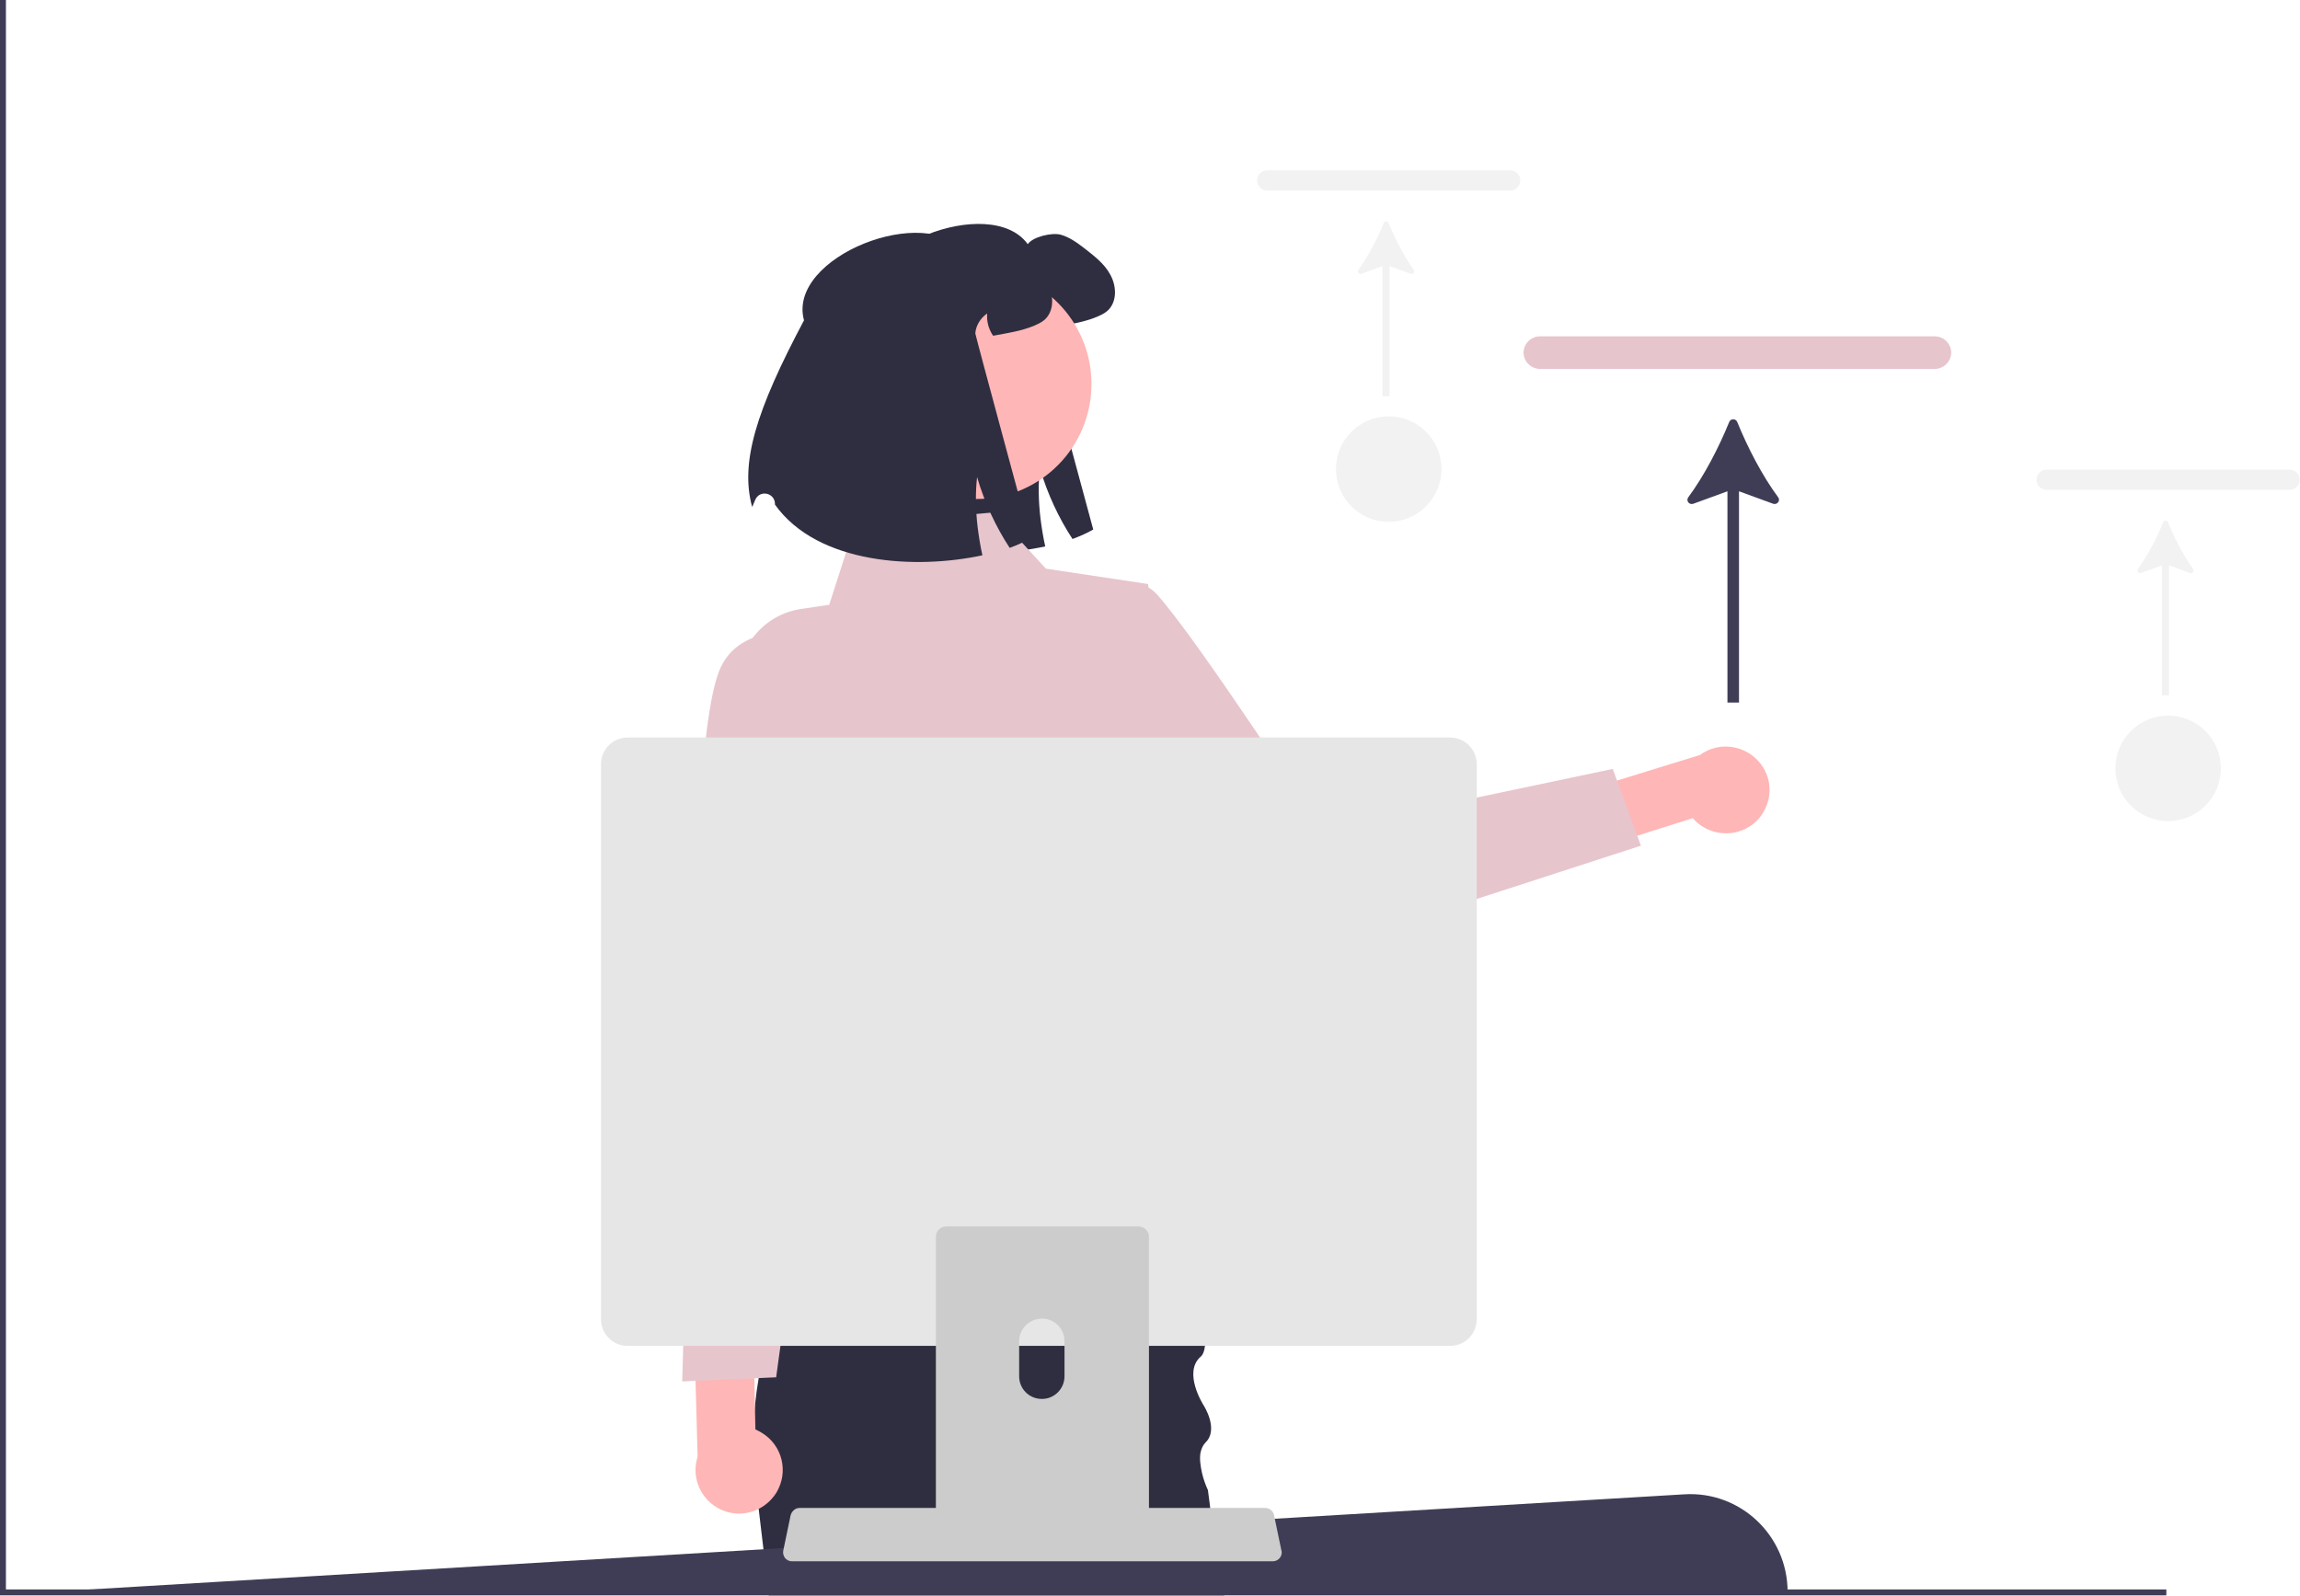
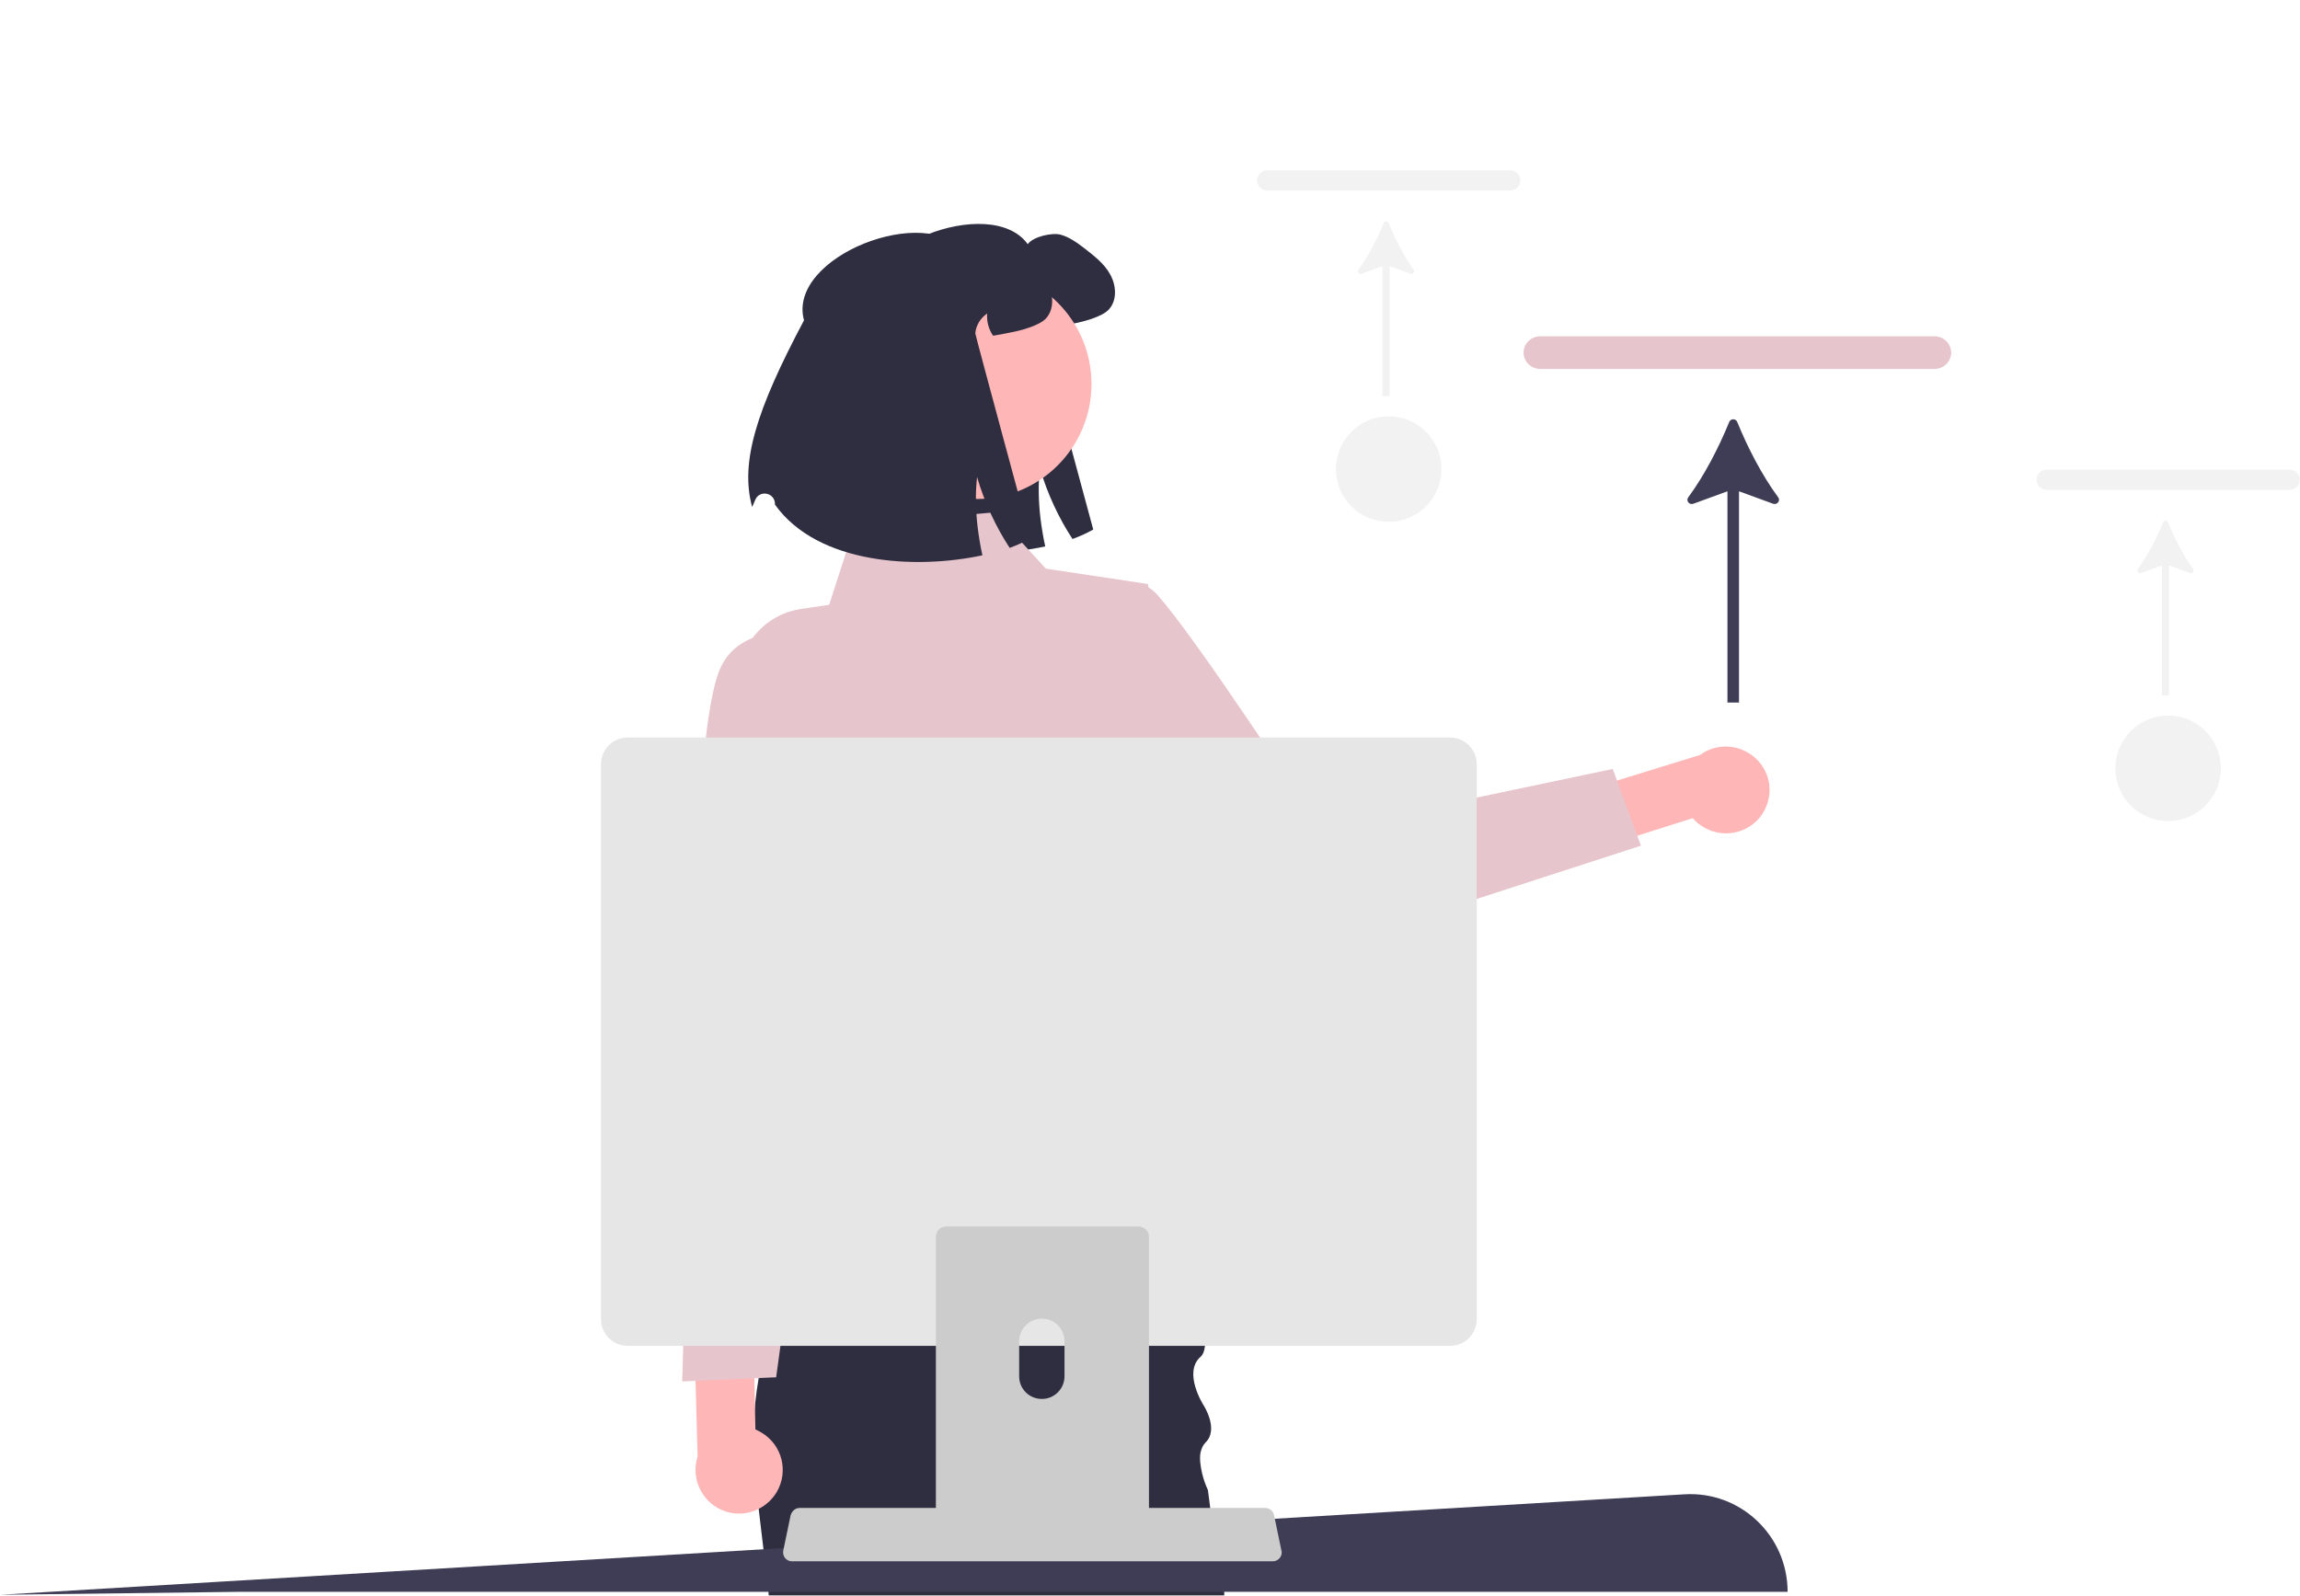
<svg xmlns="http://www.w3.org/2000/svg" version="1.1" id="Capa_1" x="0px" y="0px" viewBox="0 0 776.1 538.4" style="enable-background:new 0 0 776.1 538.4;" xml:space="preserve">
  <style type="text/css">
	.st0{fill:#2F2E41;}
	.st1{fill:#FFB6B6;}
	.st2{fill:#E7C5CD;}
	.st3{fill:#3F3D56;}
	.st4{fill:#F2F2F2;}
	.st5{fill:#CCCCCC;}
	.st6{fill:#E6E6E6;}
</style>
  <path class="st0" d="M292.5,105.1c-5.9-21.5,41.8-40,54.3-22.7c1.7-2.5,8.2-4,11.1-3.2s5.4,2.6,7.9,4.5c3.3,2.6,6.8,5.2,8.8,8.9  c2.1,3.7,2.4,8.7-0.4,11.8c-2.2,2.5-8.7,4.2-12,4.8c-2.3,0.5-4.2,0.8-5.9,1.1c-1.5-2.2-2.2-4.8-2-7.5c-2.2,1.5-3.8,4-4,6.7  c0,0.6,18.6,69.2,18.6,69.2c-1.9,1.1-4.3,2.2-7,3.2c-4.6-7-8.5-15.3-11-23.9c-0.6,5.3-0.5,11.1,0.2,17c0.4,3.1,0.9,6.3,1.6,9.4  c-22.2,4.8-55.5,3.2-70-17.1c0-0.1,0-0.2,0-0.3c-0.1-3.8-5.3-4.8-6.7-1.2c-0.4,0.9-0.7,1.7-1,2.3  C270.8,153.1,276.3,135.6,292.5,105.1L292.5,105.1z" />
  <path class="st1" d="M593.7,276c-5.2,6.2-14.5,7-20.8,1.8c-0.6-0.5-1.2-1.1-1.7-1.7l-70,22.2l-10.9-17.8l83.3-25.7  c6.5-4.8,15.7-3.4,20.6,3.1C598.3,263.3,598,270.8,593.7,276L593.7,276z" />
  <path class="st2" d="M345.8,220.6c0,0,31-34.9,44.5-20.1c13.5,14.8,55.6,79.7,55.6,79.7l98.3-20.7l9.5,25.9l-111.6,36.2  c-8.4,2.7-17.6-0.1-23-7.1L345.8,220.6z" />
-   <path class="st0" d="M413.1,538.4H259.4l-0.1-1.2l-0.1-0.8l-1.3-11.2l-1.9-16l-0.7-6.1c0-0.3-0.1-0.6-0.1-0.9c-0.6-4-1-8-1.1-12  c-0.2-5.5,0.1-11,0.7-16.4v0c0.3-2.9,0.7-5.8,1.2-8.7c0.6-3.7,1.4-7.3,2.3-10.9c1-4.1,2.2-8.1,3.5-12c1.5-4.5,3.1-8.9,4.7-13  c0.2-0.4,0.4-0.9,0.5-1.3l0,0c8.7-21.2,18.6-35.7,18.6-35.7h112c0,0,5.2,22.7,7.8,41.5c0.4,3,0.8,5.8,1,8.5c0.5,4.9,0.6,9.1,0.2,12  c-0.2,1.8-0.7,3-1.4,3.6c-6.2,5.3,0.9,16.4,0.9,16.4s5.3,8.1,0.7,12.6c-0.9,0.9-1.4,2.1-1.7,3.4c-0.4,2.1,0,4.6,0.5,6.9  c0.5,2.2,1.3,4.2,1.7,5.1c0.2,0.4,0.3,0.7,0.3,0.7l0.8,6.2l0.8,5.9l1.3,10.2l0.4,1.8l2,9.4l0.2,0.8L413.1,538.4z" />
+   <path class="st0" d="M413.1,538.4H259.4l-0.1-1.2l-0.1-0.8l-1.3-11.2l-1.9-16l-0.7-6.1c0-0.3-0.1-0.6-0.1-0.9c-0.6-4-1-8-1.1-12  c-0.2-5.5,0.1-11,0.7-16.4l0,0c0.3-2.9,0.7-5.8,1.2-8.7c0.6-3.7,1.4-7.3,2.3-10.9c1-4.1,2.2-8.1,3.5-12c1.5-4.5,3.1-8.9,4.7-13  c0.2-0.4,0.4-0.9,0.5-1.3l0,0c8.7-21.2,18.6-35.7,18.6-35.7h112c0,0,5.2,22.7,7.8,41.5c0.4,3,0.8,5.8,1,8.5c0.5,4.9,0.6,9.1,0.2,12  c-0.2,1.8-0.7,3-1.4,3.6c-6.2,5.3,0.9,16.4,0.9,16.4s5.3,8.1,0.7,12.6c-0.9,0.9-1.4,2.1-1.7,3.4c-0.4,2.1,0,4.6,0.5,6.9  c0.5,2.2,1.3,4.2,1.7,5.1c0.2,0.4,0.3,0.7,0.3,0.7l0.8,6.2l0.8,5.9l1.3,10.2l0.4,1.8l2,9.4l0.2,0.8L413.1,538.4z" />
  <path class="st2" d="M335.5,172.9l-47,4.2l-8.7,27l-9.4,1.4c-16.1,2.3-25.7,19.3-19.5,34.3l8.3,19.9c0,0-12.2,37.7,2.8,53.5  l6.4,69.7L254,428.8l168.1,5.4l-28.6-57.6l-0.8-35.8c0,0,18.3-64.7,1.3-85.2l-6.6-58.5l-34.5-5.2L335.5,172.9L335.5,172.9z" />
  <circle class="st1" cx="329.5" cy="129.6" r="38.8" />
  <path class="st0" d="M271.3,108.1c-5.9-21.5,41.8-40,54.3-22.7c1.7-2.5,8.2-4,11.1-3.2s5.4,2.6,7.9,4.5c3.3,2.6,6.8,5.2,8.8,8.9  c2.1,3.7,2.4,8.7-0.4,11.8c-2.2,2.5-8.7,4.2-12,4.8c-2.3,0.5-4.2,0.8-5.9,1.1c-1.5-2.2-2.2-4.8-2-7.5c-2.2,1.5-3.8,4-4,6.7  c0,0.6,18.6,69.2,18.6,69.2c-1.9,1.1-4.3,2.2-7,3.2c-4.6-7-8.5-15.3-11-23.9c-0.6,5.3-0.5,11.1,0.2,17c0.4,3.1,0.9,6.3,1.6,9.4  c-22.2,4.8-55.5,3.2-70-17.1c0-0.1,0-0.2,0-0.3c-0.1-3.8-5.3-4.8-6.7-1.2c-0.4,0.9-0.7,1.7-1,2.3  C249.7,156.1,255.1,138.6,271.3,108.1z" />
  <path class="st3" d="M603.2,537.2h-522l-81,1l568.1-33.9C587.2,503.1,603.2,518.2,603.2,537.2L603.2,537.2L603.2,537.2z" />
-   <polygon class="st3" points="731,536.4 731,538.4 0,538.4 0,0 2,0 2,536.4 " />
  <path class="st2" d="M652.8,124.5H519.7c-3.1,0-5.6-2.5-5.6-5.5s2.5-5.5,5.6-5.5h133.1c3.1,0,5.6,2.5,5.6,5.5  S655.9,124.5,652.8,124.5L652.8,124.5z" />
  <path class="st3" d="M586.2,142.4c-0.5-1.2-2.2-1.2-2.7,0c-3.5,8.6-8.4,18.1-13.8,25.4c-0.9,1.2,0.3,2.7,1.7,2.2l11.5-4.2v71.3h3.9  v-71.3l11.5,4.2c1.4,0.5,2.6-1.1,1.7-2.2C594.6,160.5,589.7,151,586.2,142.4z" />
  <path class="st4" d="M772.6,165.3h-82c-1.9,0-3.4-1.5-3.4-3.4s1.5-3.4,3.4-3.4h82c1.9,0,3.4,1.5,3.4,3.4S774.5,165.3,772.6,165.3z" />
  <path class="st4" d="M731.6,176.3c-0.3-0.8-1.4-0.8-1.7,0c-2.1,5.3-5.2,11.2-8.5,15.7c-0.5,0.7,0.2,1.7,1,1.4l7.1-2.6v43.9h2.4  v-43.9l7.1,2.6c0.8,0.3,1.6-0.7,1-1.4C736.8,187.5,733.7,181.6,731.6,176.3z" />
  <circle class="st4" cx="731.6" cy="259.3" r="17.8" />
  <path class="st4" d="M509.6,64.3h-82c-1.9,0-3.4-1.5-3.4-3.4s1.5-3.4,3.4-3.4h82c1.9,0,3.4,1.5,3.4,3.4S511.5,64.3,509.6,64.3z" />
  <path class="st4" d="M468.6,75.3c-0.3-0.8-1.4-0.8-1.7,0c-2.1,5.3-5.2,11.2-8.5,15.7c-0.5,0.7,0.2,1.7,1,1.4l7.1-2.6v43.9h2.4V89.8  l7.1,2.6c0.8,0.3,1.6-0.7,1-1.4C473.8,86.5,470.7,80.6,468.6,75.3L468.6,75.3z" />
  <circle class="st4" cx="468.6" cy="158.3" r="17.8" />
  <path class="st1" d="M262,503.7c4.2-7,2-16-5-20.2c-0.7-0.4-1.4-0.8-2.1-1.1l-1.5-73.4l-20.4-4.6l2.4,87.2c-2.5,7.7,1.8,16,9.5,18.5  C251.4,512.2,258.4,509.5,262,503.7L262,503.7z" />
  <path class="st2" d="M276.2,214.2c0,0-25-6-33,11s-8.7,91-8.7,91l-4.3,150l31.7-1.4l25.3-184.6L276.2,214.2z" />
  <g>
    <path class="st5" d="M264.9,525.8c0.6,0.7,1.4,1.1,2.3,1.1h162.3c1.6,0,3-1.3,3-3c0-0.2,0-0.4-0.1-0.6l-2.5-12   c-0.2-1-0.9-1.8-1.9-2.2c-0.3-0.1-0.7-0.2-1.1-0.2H269.8c-0.4,0-0.7,0.1-1.1,0.2c-0.9,0.4-1.6,1.2-1.9,2.2l-2.5,12   C264.1,524.2,264.4,525.1,264.9,525.8z" />
    <path class="st6" d="M202.8,257.9v187.3c0,5,4,9,9,9h277.5c5,0,9-4,9-9V257.9c0-5-4-9-9-9H211.8   C206.8,248.9,202.8,252.9,202.8,257.9z" />
-     <path class="st5" d="M385.2,414.1c-0.3-0.1-0.7-0.2-1-0.2h-64.9c-1.9,0-3.5,1.5-3.5,3.5V520h71.9V417.4   C387.7,415.9,386.7,414.5,385.2,414.1z M359.2,464.5c0,4.2-3.5,7.7-7.7,7.6c-4.2,0-7.6-3.4-7.6-7.6v-11.9c0-4.2,3.5-7.6,7.7-7.6   c4.2,0,7.6,3.4,7.6,7.6V464.5z" />
+     <path class="st5" d="M385.2,414.1c-0.3-0.1-0.7-0.2-1-0.2h-64.9c-1.9,0-3.5,1.5-3.5,3.5V520h71.9V417.4   C387.7,415.9,386.7,414.5,385.2,414.1z M359.2,464.5c0,4.2-3.5,7.7-7.7,7.6c-4.2,0-7.6-3.4-7.6-7.6v-11.9c0-4.2,3.5-7.6,7.7-7.6   s7.6,3.4,7.6,7.6V464.5z" />
  </g>
</svg>
